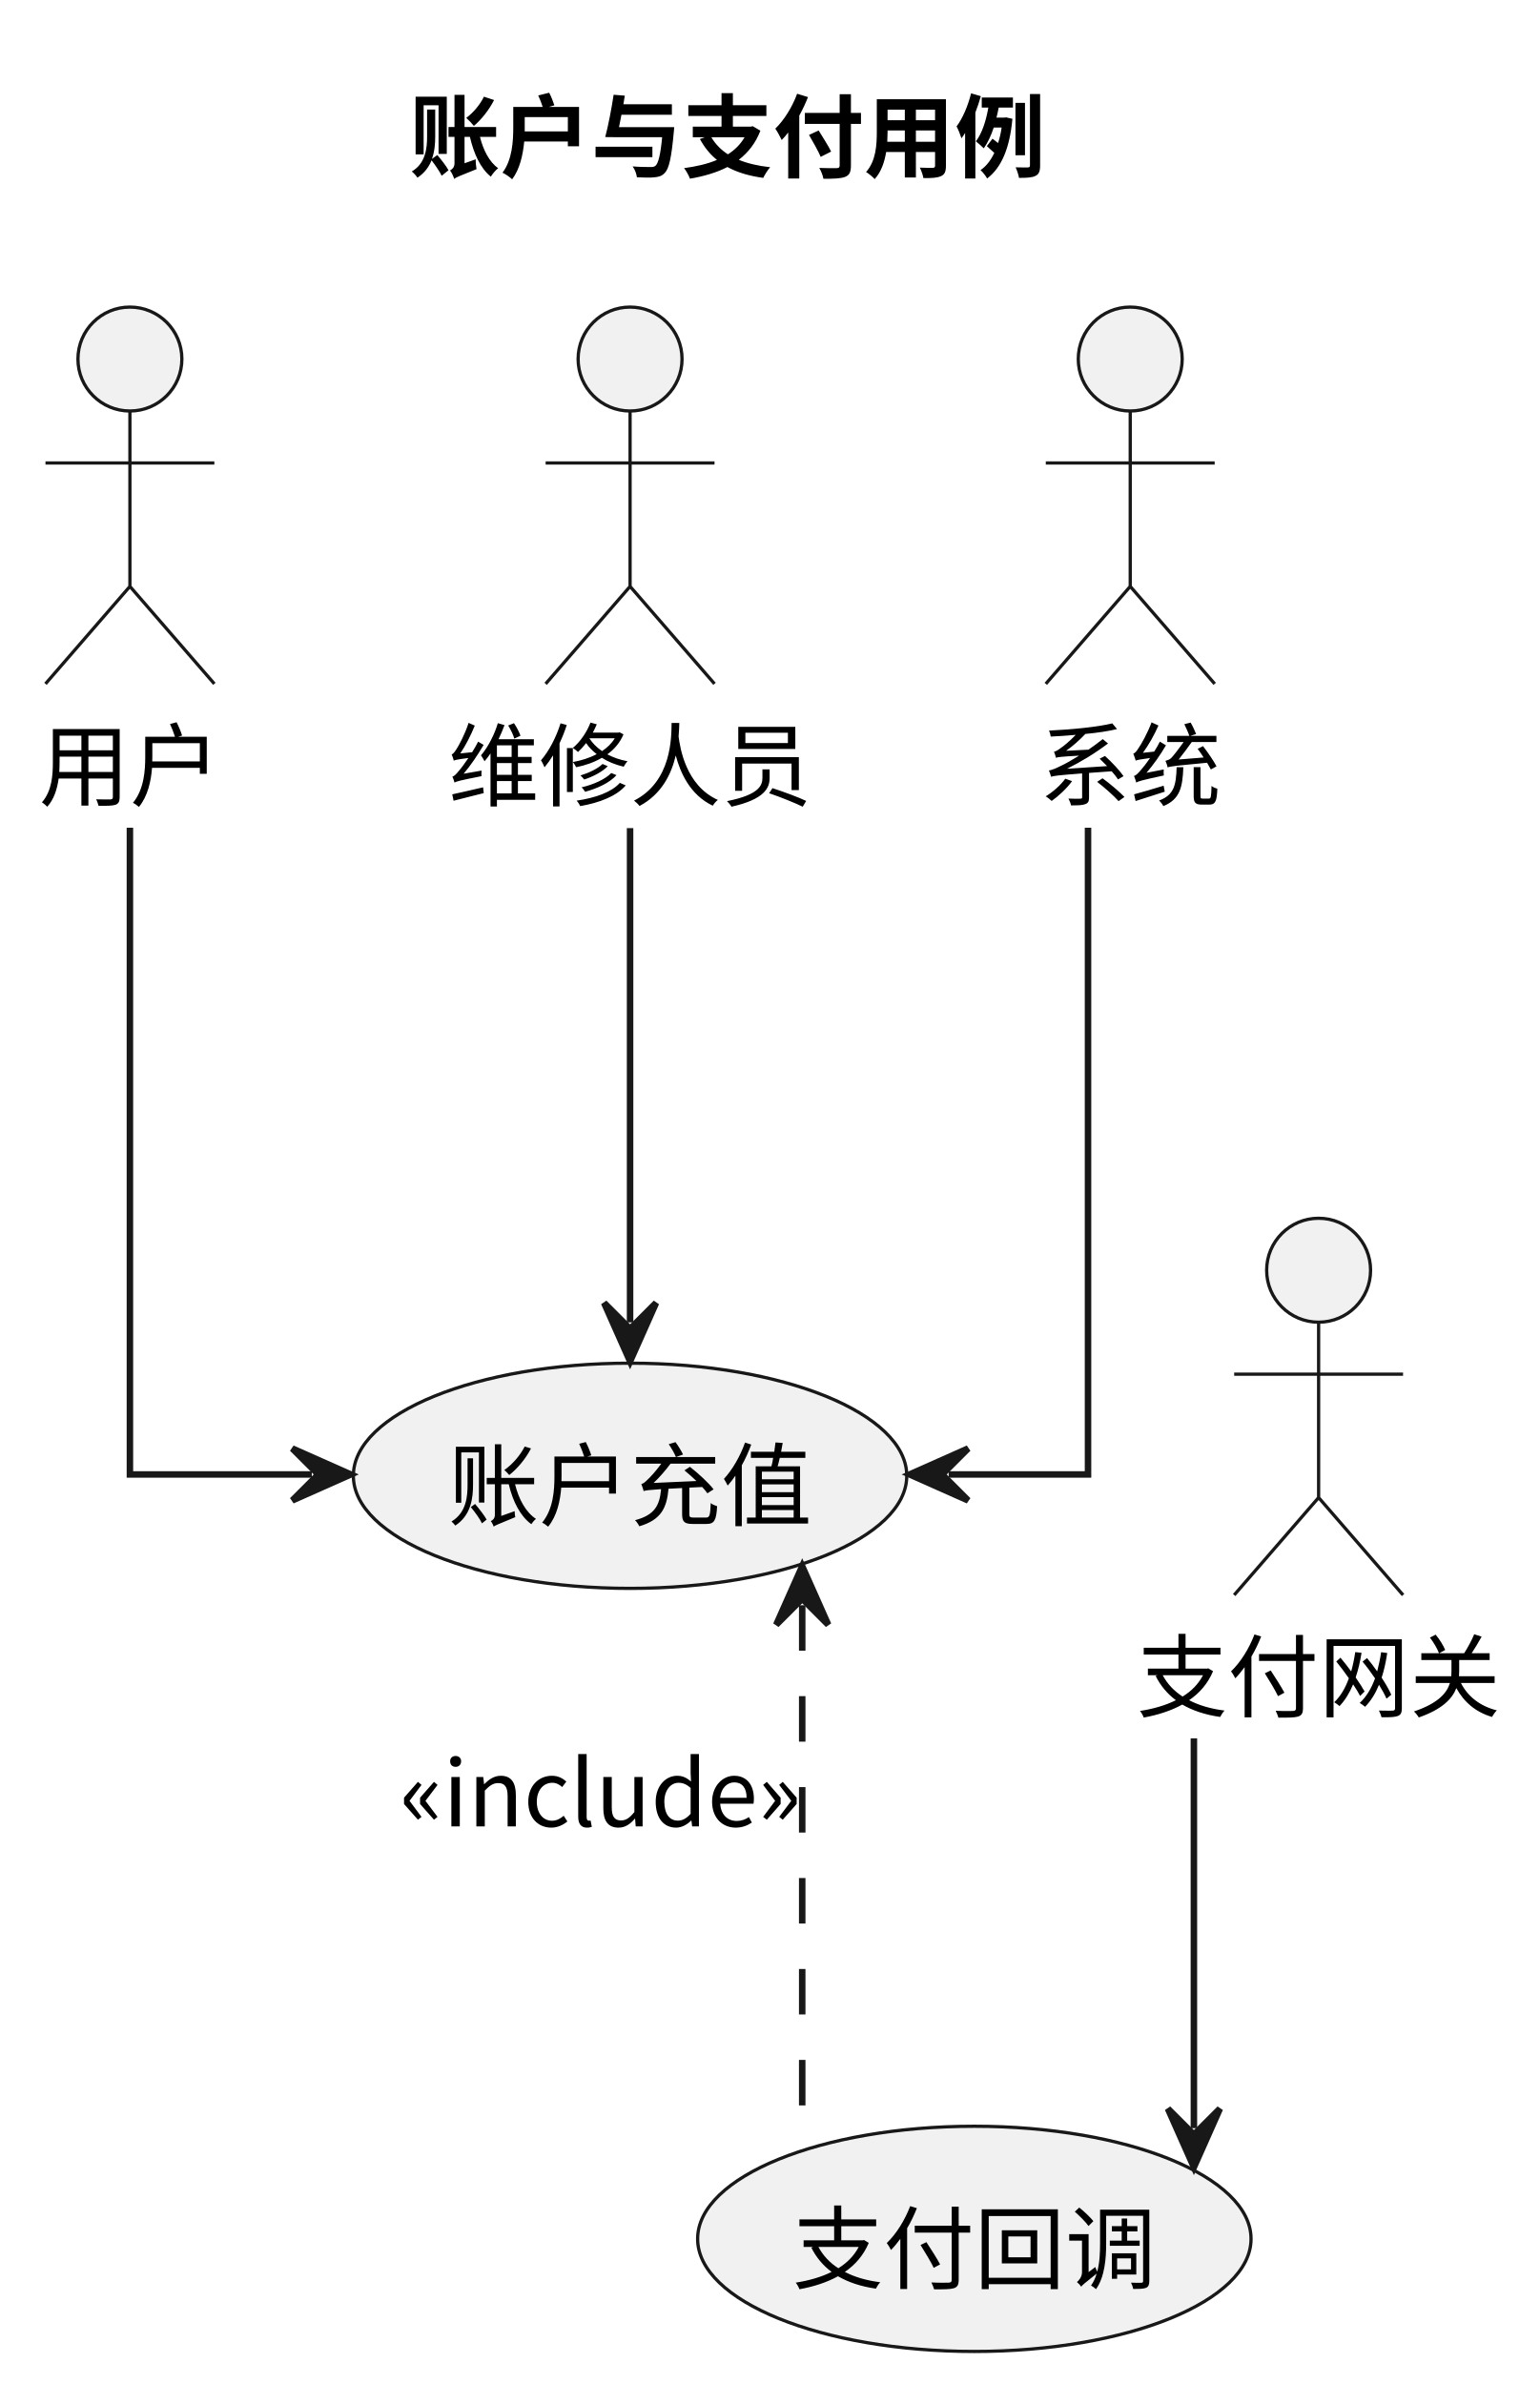
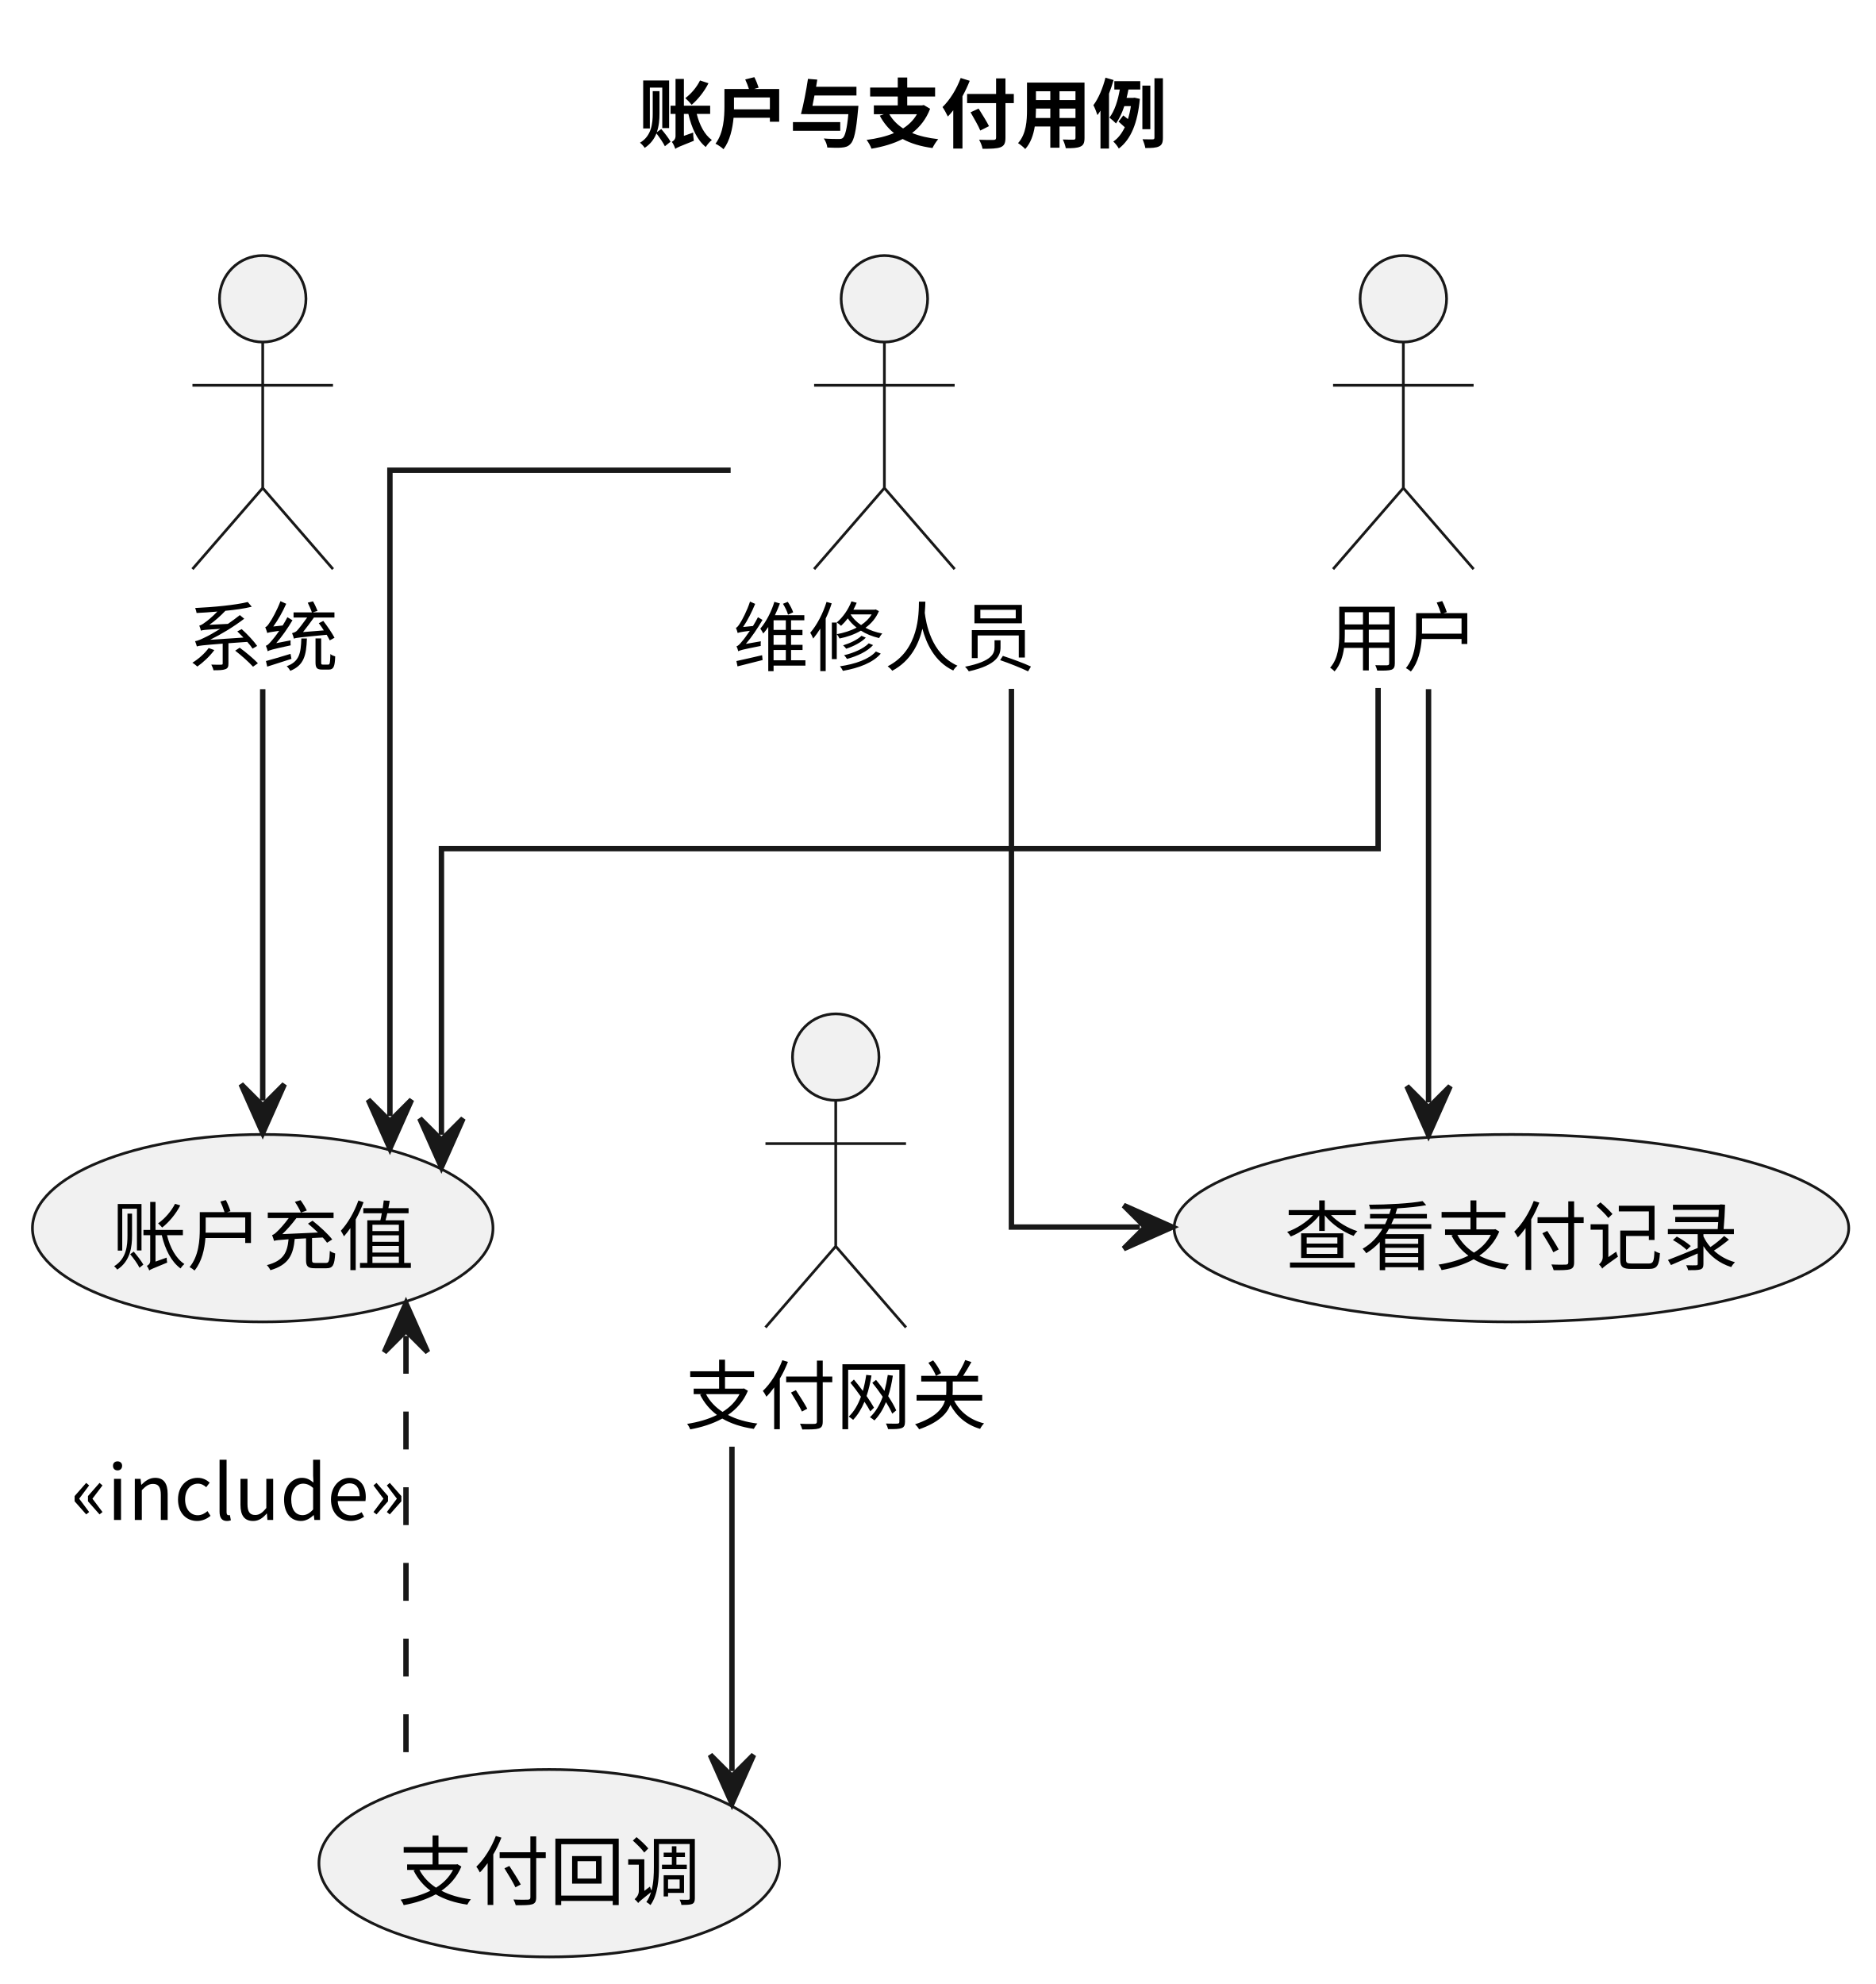
- <svg xmlns="http://www.w3.org/2000/svg" contentStyleType="text/css" data-diagram-type="DESCRIPTION" height="367px" preserveAspectRatio="none" style="width:237px;height:367px;background:#FFFFFF;" version="1.1" viewBox="0 0 237 367" width="237px" zoomAndPan="magnify">
+ <svg xmlns="http://www.w3.org/2000/svg" contentStyleType="text/css" data-diagram-type="DESCRIPTION" height="367px" preserveAspectRatio="none" style="width:347px;height:367px;background:#FFFFFF;" version="1.1" viewBox="0 0 347 367" width="347px" zoomAndPan="magnify">
  <defs />
  <g>
    <g class="title" data-source-line="3">
-       <text fill="#000000" font-family="Noto Sans CJK SC" font-size="14" font-weight="bold" lengthAdjust="spacing" textLength="98" x="63" y="26.24">账户与支付用例</text>
+       <text fill="#000000" font-family="Noto Sans CJK SC" font-size="14" font-weight="bold" lengthAdjust="spacing" textLength="98" x="117.997" y="26.24">账户与支付用例</text>
    </g>
    <g class="entity" data-entity="U" data-source-line="6" data-uid="ent0002" id="entity_U">
-       <ellipse cx="20" cy="55.272" fill="#F1F1F1" rx="8" ry="8" style="stroke:#181818;stroke-width:0.5;" />
-       <path d="M20,63.272 L20,90.272 M7,71.272 L33,71.272 M20,90.272 L7,105.272 M20,90.272 L33,105.272" fill="none" style="stroke:#181818;stroke-width:0.5;" />
-       <text fill="#000000" font-family="Noto Sans CJK SC" font-size="14" lengthAdjust="spacing" textLength="28" x="6" y="123.012">用户</text>
+       <ellipse cx="259.6" cy="55.272" fill="#F1F1F1" rx="8" ry="8" style="stroke:#181818;stroke-width:0.5;" />
+       <path d="M259.6,63.272 L259.6,90.272 M246.6,71.272 L272.6,71.272 M259.6,90.272 L246.6,105.272 M259.6,90.272 L272.6,105.272" fill="none" style="stroke:#181818;stroke-width:0.5;" />
+       <text fill="#000000" font-family="Noto Sans CJK SC" font-size="14" lengthAdjust="spacing" textLength="28" x="245.6" y="123.012">用户</text>
    </g>
    <g class="entity" data-entity="M" data-source-line="7" data-uid="ent0003" id="entity_M">
-       <ellipse cx="97" cy="55.272" fill="#F1F1F1" rx="8" ry="8" style="stroke:#181818;stroke-width:0.5;" />
-       <path d="M97,63.272 L97,90.272 M84,71.272 L110,71.272 M97,90.272 L84,105.272 M97,90.272 L110,105.272" fill="none" style="stroke:#181818;stroke-width:0.5;" />
-       <text fill="#000000" font-family="Noto Sans CJK SC" font-size="14" lengthAdjust="spacing" textLength="56" x="69" y="123.012">维修人员</text>
+       <ellipse cx="163.6" cy="55.272" fill="#F1F1F1" rx="8" ry="8" style="stroke:#181818;stroke-width:0.5;" />
+       <path d="M163.6,63.272 L163.6,90.272 M150.6,71.272 L176.6,71.272 M163.6,90.272 L150.6,105.272 M163.6,90.272 L176.6,105.272" fill="none" style="stroke:#181818;stroke-width:0.5;" />
+       <text fill="#000000" font-family="Noto Sans CJK SC" font-size="14" lengthAdjust="spacing" textLength="56" x="135.6" y="123.012">维修人员</text>
    </g>
    <g class="entity" data-entity="P" data-source-line="8" data-uid="ent0004" id="entity_P">
-       <ellipse cx="203" cy="195.542" fill="#F1F1F1" rx="8" ry="8" style="stroke:#181818;stroke-width:0.5;" />
-       <path d="M203,203.542 L203,230.542 M190,211.542 L216,211.542 M203,230.542 L190,245.542 M203,230.542 L216,245.542" fill="none" style="stroke:#181818;stroke-width:0.5;" />
-       <text fill="#000000" font-family="Noto Sans CJK SC" font-size="14" lengthAdjust="spacing" textLength="56" x="175" y="263.282">支付网关</text>
+       <ellipse cx="154.6" cy="195.542" fill="#F1F1F1" rx="8" ry="8" style="stroke:#181818;stroke-width:0.5;" />
+       <path d="M154.6,203.542 L154.6,230.542 M141.6,211.542 L167.6,211.542 M154.6,230.542 L141.6,245.542 M154.6,230.542 L167.6,245.542" fill="none" style="stroke:#181818;stroke-width:0.5;" />
+       <text fill="#000000" font-family="Noto Sans CJK SC" font-size="14" lengthAdjust="spacing" textLength="56" x="126.6" y="263.282">支付网关</text>
    </g>
    <g class="entity" data-entity="S" data-source-line="9" data-uid="ent0005" id="entity_S">
-       <ellipse cx="174" cy="55.272" fill="#F1F1F1" rx="8" ry="8" style="stroke:#181818;stroke-width:0.5;" />
-       <path d="M174,63.272 L174,90.272 M161,71.272 L187,71.272 M174,90.272 L161,105.272 M174,90.272 L187,105.272" fill="none" style="stroke:#181818;stroke-width:0.5;" />
-       <text fill="#000000" font-family="Noto Sans CJK SC" font-size="14" lengthAdjust="spacing" textLength="28" x="160" y="123.012">系统</text>
+       <ellipse cx="48.6" cy="55.272" fill="#F1F1F1" rx="8" ry="8" style="stroke:#181818;stroke-width:0.5;" />
+       <path d="M48.6,63.272 L48.6,90.272 M35.6,71.272 L61.6,71.272 M48.6,90.272 L35.6,105.272 M48.6,90.272 L61.6,105.272" fill="none" style="stroke:#181818;stroke-width:0.5;" />
+       <text fill="#000000" font-family="Noto Sans CJK SC" font-size="14" lengthAdjust="spacing" textLength="28" x="34.6" y="123.012">系统</text>
    </g>
    <g class="entity" data-entity="...." data-source-line="11" data-uid="ent0006" id="entity_....">
-       <ellipse cx="96.998" cy="227.186" fill="#F1F1F1" rx="42.598" ry="17.334" style="stroke:#181818;stroke-width:0.5;" />
-       <text fill="#000000" font-family="Noto Sans CJK SC" font-size="14" lengthAdjust="spacing" textLength="56" x="68.998" y="233.822">账户充值</text>
+       <ellipse cx="48.598" cy="227.186" fill="#F1F1F1" rx="42.598" ry="17.334" style="stroke:#181818;stroke-width:0.5;" />
+       <text fill="#000000" font-family="Noto Sans CJK SC" font-size="14" lengthAdjust="spacing" textLength="56" x="20.598" y="233.822">账户充值</text>
    </g>
    <g class="entity" data-entity="...." data-source-line="12" data-uid="ent0007" id="entity_....">
-       <ellipse cx="149.998" cy="344.656" fill="#F1F1F1" rx="42.598" ry="17.334" style="stroke:#181818;stroke-width:0.5;" />
-       <text fill="#000000" font-family="Noto Sans CJK SC" font-size="14" lengthAdjust="spacing" textLength="56" x="121.998" y="351.292">支付回调</text>
+       <ellipse cx="101.598" cy="344.656" fill="#F1F1F1" rx="42.598" ry="17.334" style="stroke:#181818;stroke-width:0.5;" />
+       <text fill="#000000" font-family="Noto Sans CJK SC" font-size="14" lengthAdjust="spacing" textLength="56" x="73.598" y="351.292">支付回调</text>
    </g>
-     <g class="link" data-entity-1="U" data-entity-2="...." data-source-line="14" data-uid="lnk8" id="link_U_....">
-       <path d="M20,127.422 C20,168.792 20,226.982 20,226.982 C20,226.982 30.36,226.982 48,226.982" fill="none" id="U-to-账户充值" style="stroke:#181818;stroke-width:1;" />
-       <polygon fill="#181818" points="54,226.982,45,222.982,49,226.982,45,230.982,54,226.982" style="stroke:#181818;stroke-width:1;" />
+     <g class="entity" data-entity="......" data-source-line="13" data-uid="ent0008" id="entity_......">
+       <ellipse cx="279.597" cy="227.186" fill="#F1F1F1" rx="62.397" ry="17.334" style="stroke:#181818;stroke-width:0.5;" />
+       <text fill="#000000" font-family="Noto Sans CJK SC" font-size="14" lengthAdjust="spacing" textLength="84" x="237.597" y="233.822">查看支付记录</text>
    </g>
-     <g class="link" data-entity-1="M" data-entity-2="...." data-source-line="15" data-uid="lnk9" id="link_M_....">
-       <path d="M97,127.482 C97,154.662 97,183.102 97,203.572" fill="none" id="M-to-账户充值" style="stroke:#181818;stroke-width:1;" />
-       <polygon fill="#181818" points="97,209.572,101,200.572,97,204.572,93,200.572,97,209.572" style="stroke:#181818;stroke-width:1;" />
+     <g class="link" data-entity-1="U" data-entity-2="...." data-source-line="15" data-uid="lnk9" id="link_U_....">
+       <path d="M254.93,127.262 C254.93,142.842 254.93,156.982 254.93,156.982 C254.93,156.982 81.66,156.982 81.66,156.982 C81.66,156.982 81.66,190.052 81.66,209.902" fill="none" id="U-to-账户充值" style="stroke:#181818;stroke-width:1;" />
+       <polygon fill="#181818" points="81.66,215.902,85.66,206.902,81.66,210.902,77.66,206.902,81.66,215.902" style="stroke:#181818;stroke-width:1;" />
    </g>
-     <g class="link" data-entity-1="P" data-entity-2="...." data-source-line="16" data-uid="lnk10" id="link_P_....">
-       <path d="M183.8,267.602 C183.8,290.962 183.8,312.622 183.8,327.622" fill="none" id="P-to-支付回调" style="stroke:#181818;stroke-width:1;" />
-       <polygon fill="#181818" points="183.8,333.622,187.8,324.622,183.8,328.622,179.8,324.622,183.8,333.622" style="stroke:#181818;stroke-width:1;" />
+     <g class="link" data-entity-1="M" data-entity-2="...." data-source-line="16" data-uid="lnk10" id="link_M_....">
+       <path d="M135.16,86.982 C108.31,86.982 72.13,86.982 72.13,86.982 C72.13,86.982 72.13,170.442 72.13,206.442" fill="none" id="M-to-账户充值" style="stroke:#181818;stroke-width:1;" />
+       <polygon fill="#181818" points="72.13,212.442,76.13,203.442,72.13,207.442,68.13,203.442,72.13,212.442" style="stroke:#181818;stroke-width:1;" />
    </g>
-     <g class="link" data-entity-1="S" data-entity-2="...." data-source-line="17" data-uid="lnk11" id="link_S_....">
-       <path d="M167.5,127.422 C167.5,168.792 167.5,226.982 167.5,226.982 C167.5,226.982 160.72,226.982 146.04,226.982" fill="none" id="S-to-账户充值" style="stroke:#181818;stroke-width:1;" />
-       <polygon fill="#181818" points="140.04,226.982,149.04,230.982,145.04,226.982,149.04,222.982,140.04,226.982" style="stroke:#181818;stroke-width:1;" />
+     <g class="link" data-entity-1="P" data-entity-2="...." data-source-line="17" data-uid="lnk11" id="link_P_....">
+       <path d="M135.4,267.602 C135.4,290.962 135.4,312.622 135.4,327.622" fill="none" id="P-to-支付回调" style="stroke:#181818;stroke-width:1;" />
+       <polygon fill="#181818" points="135.4,333.622,139.4,324.622,135.4,328.622,131.4,324.622,135.4,333.622" style="stroke:#181818;stroke-width:1;" />
    </g>
-     <g class="link" data-entity-1="...." data-entity-2="...." data-source-line="19" data-uid="lnk12" id="link_...._....">
-       <path d="M123.5,247.112 C123.5,269.722 123.5,308.132 123.5,330.732" fill="none" id="账户充值-backto-支付回调" style="stroke:#181818;stroke-width:1;stroke-dasharray:7,7;" />
-       <polygon fill="#181818" points="123.5,241.112,119.5,250.112,123.5,246.112,127.5,250.112,123.5,241.112" style="stroke:#181818;stroke-width:1;" />
-       <text fill="#000000" font-family="Noto Sans CJK SC" font-size="14" lengthAdjust="spacing" textLength="61.852" x="61.5" y="281.162">«include»</text>
+     <g class="link" data-entity-1="S" data-entity-2="...." data-source-line="18" data-uid="lnk12" id="link_S_....">
+       <path d="M48.6,127.482 C48.6,154.662 48.6,183.102 48.6,203.572" fill="none" id="S-to-账户充值" style="stroke:#181818;stroke-width:1;" />
+       <polygon fill="#181818" points="48.6,209.572,52.6,200.572,48.6,204.572,44.6,200.572,48.6,209.572" style="stroke:#181818;stroke-width:1;" />
+     </g>
+     <g class="link" data-entity-1="U" data-entity-2="......" data-source-line="19" data-uid="lnk13" id="link_U_......">
+       <path d="M264.26,127.482 C264.26,154.822 264.26,183.512 264.26,203.932" fill="none" id="U-to-查看支付记录" style="stroke:#181818;stroke-width:1;" />
+       <polygon fill="#181818" points="264.26,209.932,268.26,200.932,264.26,204.932,260.26,200.932,264.26,209.932" style="stroke:#181818;stroke-width:1;" />
+     </g>
+     <g class="link" data-entity-1="M" data-entity-2="......" data-source-line="20" data-uid="lnk14" id="link_M_......">
+       <path d="M187.1,127.422 C187.1,168.792 187.1,226.982 187.1,226.982 C187.1,226.982 194.38,226.982 210.87,226.982" fill="none" id="M-to-查看支付记录" style="stroke:#181818;stroke-width:1;" />
+       <polygon fill="#181818" points="216.87,226.982,207.87,222.982,211.87,226.982,207.87,230.982,216.87,226.982" style="stroke:#181818;stroke-width:1;" />
+     </g>
+     <g class="link" data-entity-1="...." data-entity-2="...." data-source-line="22" data-uid="lnk15" id="link_...._....">
+       <path d="M75.1,247.112 C75.1,269.722 75.1,308.132 75.1,330.732" fill="none" id="账户充值-backto-支付回调" style="stroke:#181818;stroke-width:1;stroke-dasharray:7,7;" />
+       <polygon fill="#181818" points="75.1,241.112,71.1,250.112,75.1,246.112,79.1,250.112,75.1,241.112" style="stroke:#181818;stroke-width:1;" />
+       <text fill="#000000" font-family="Noto Sans CJK SC" font-size="14" lengthAdjust="spacing" textLength="61.852" x="13.1" y="281.162">«include»</text>
    </g>
  </g>
</svg>
